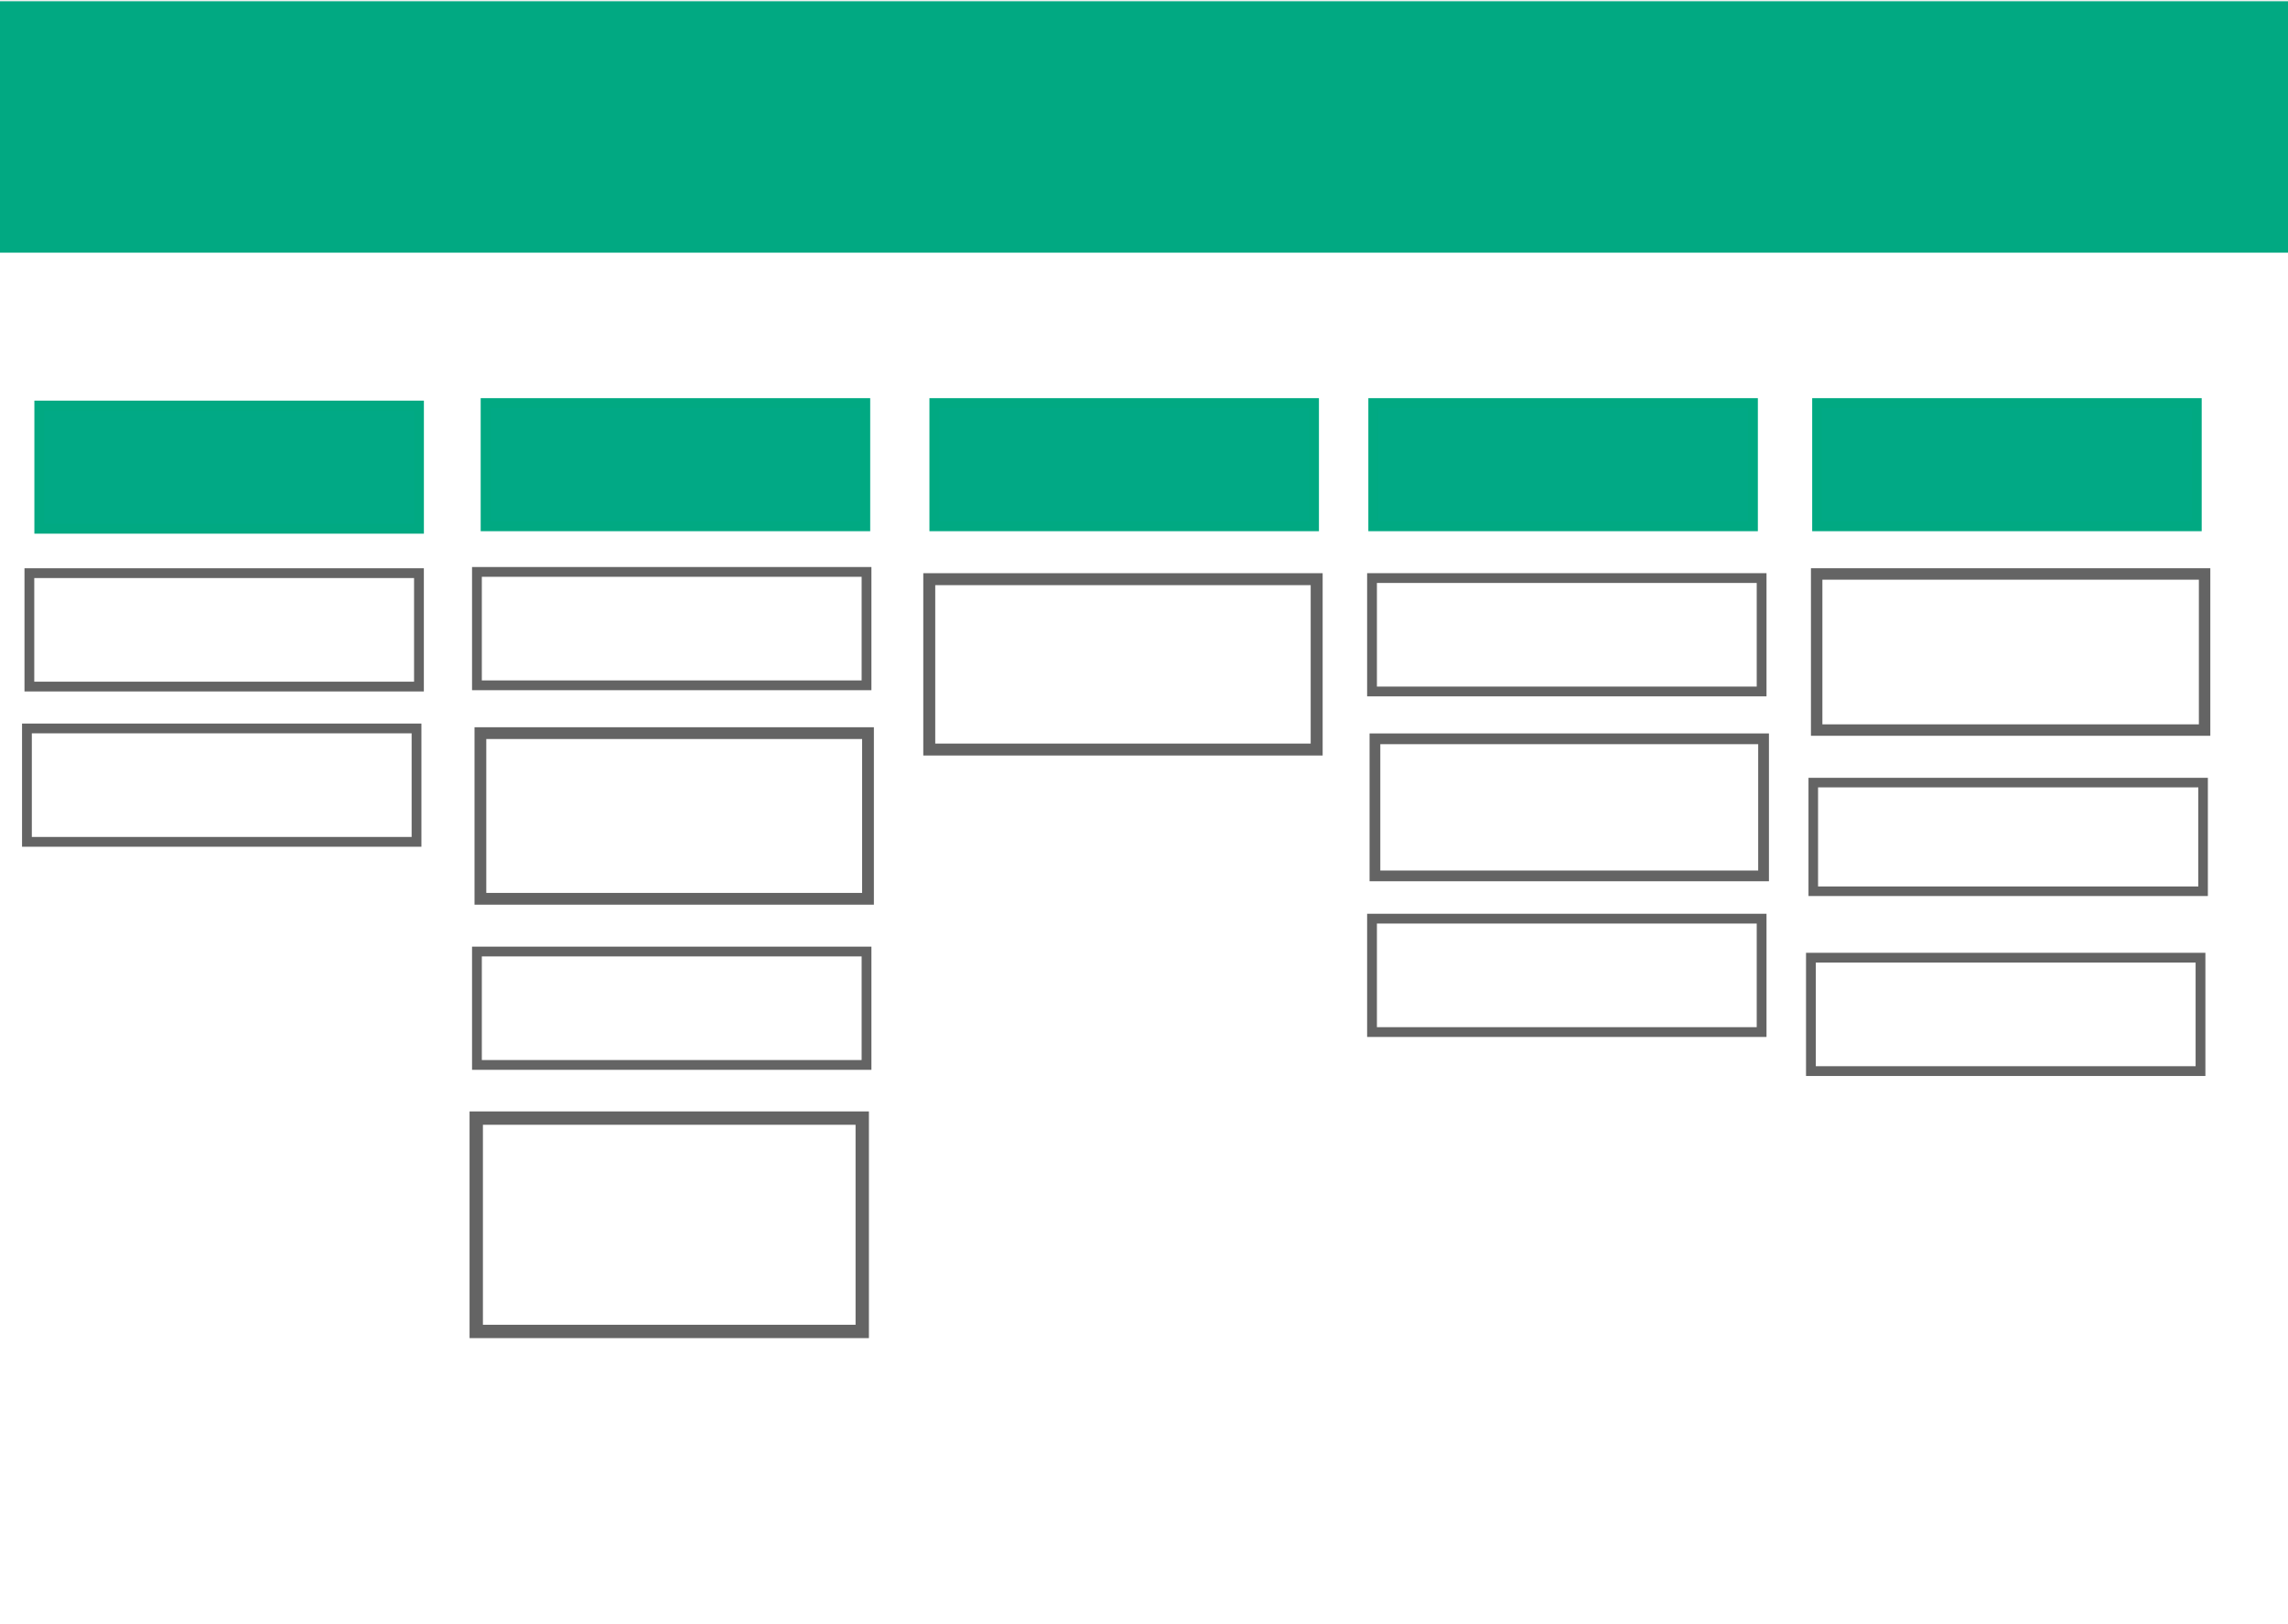
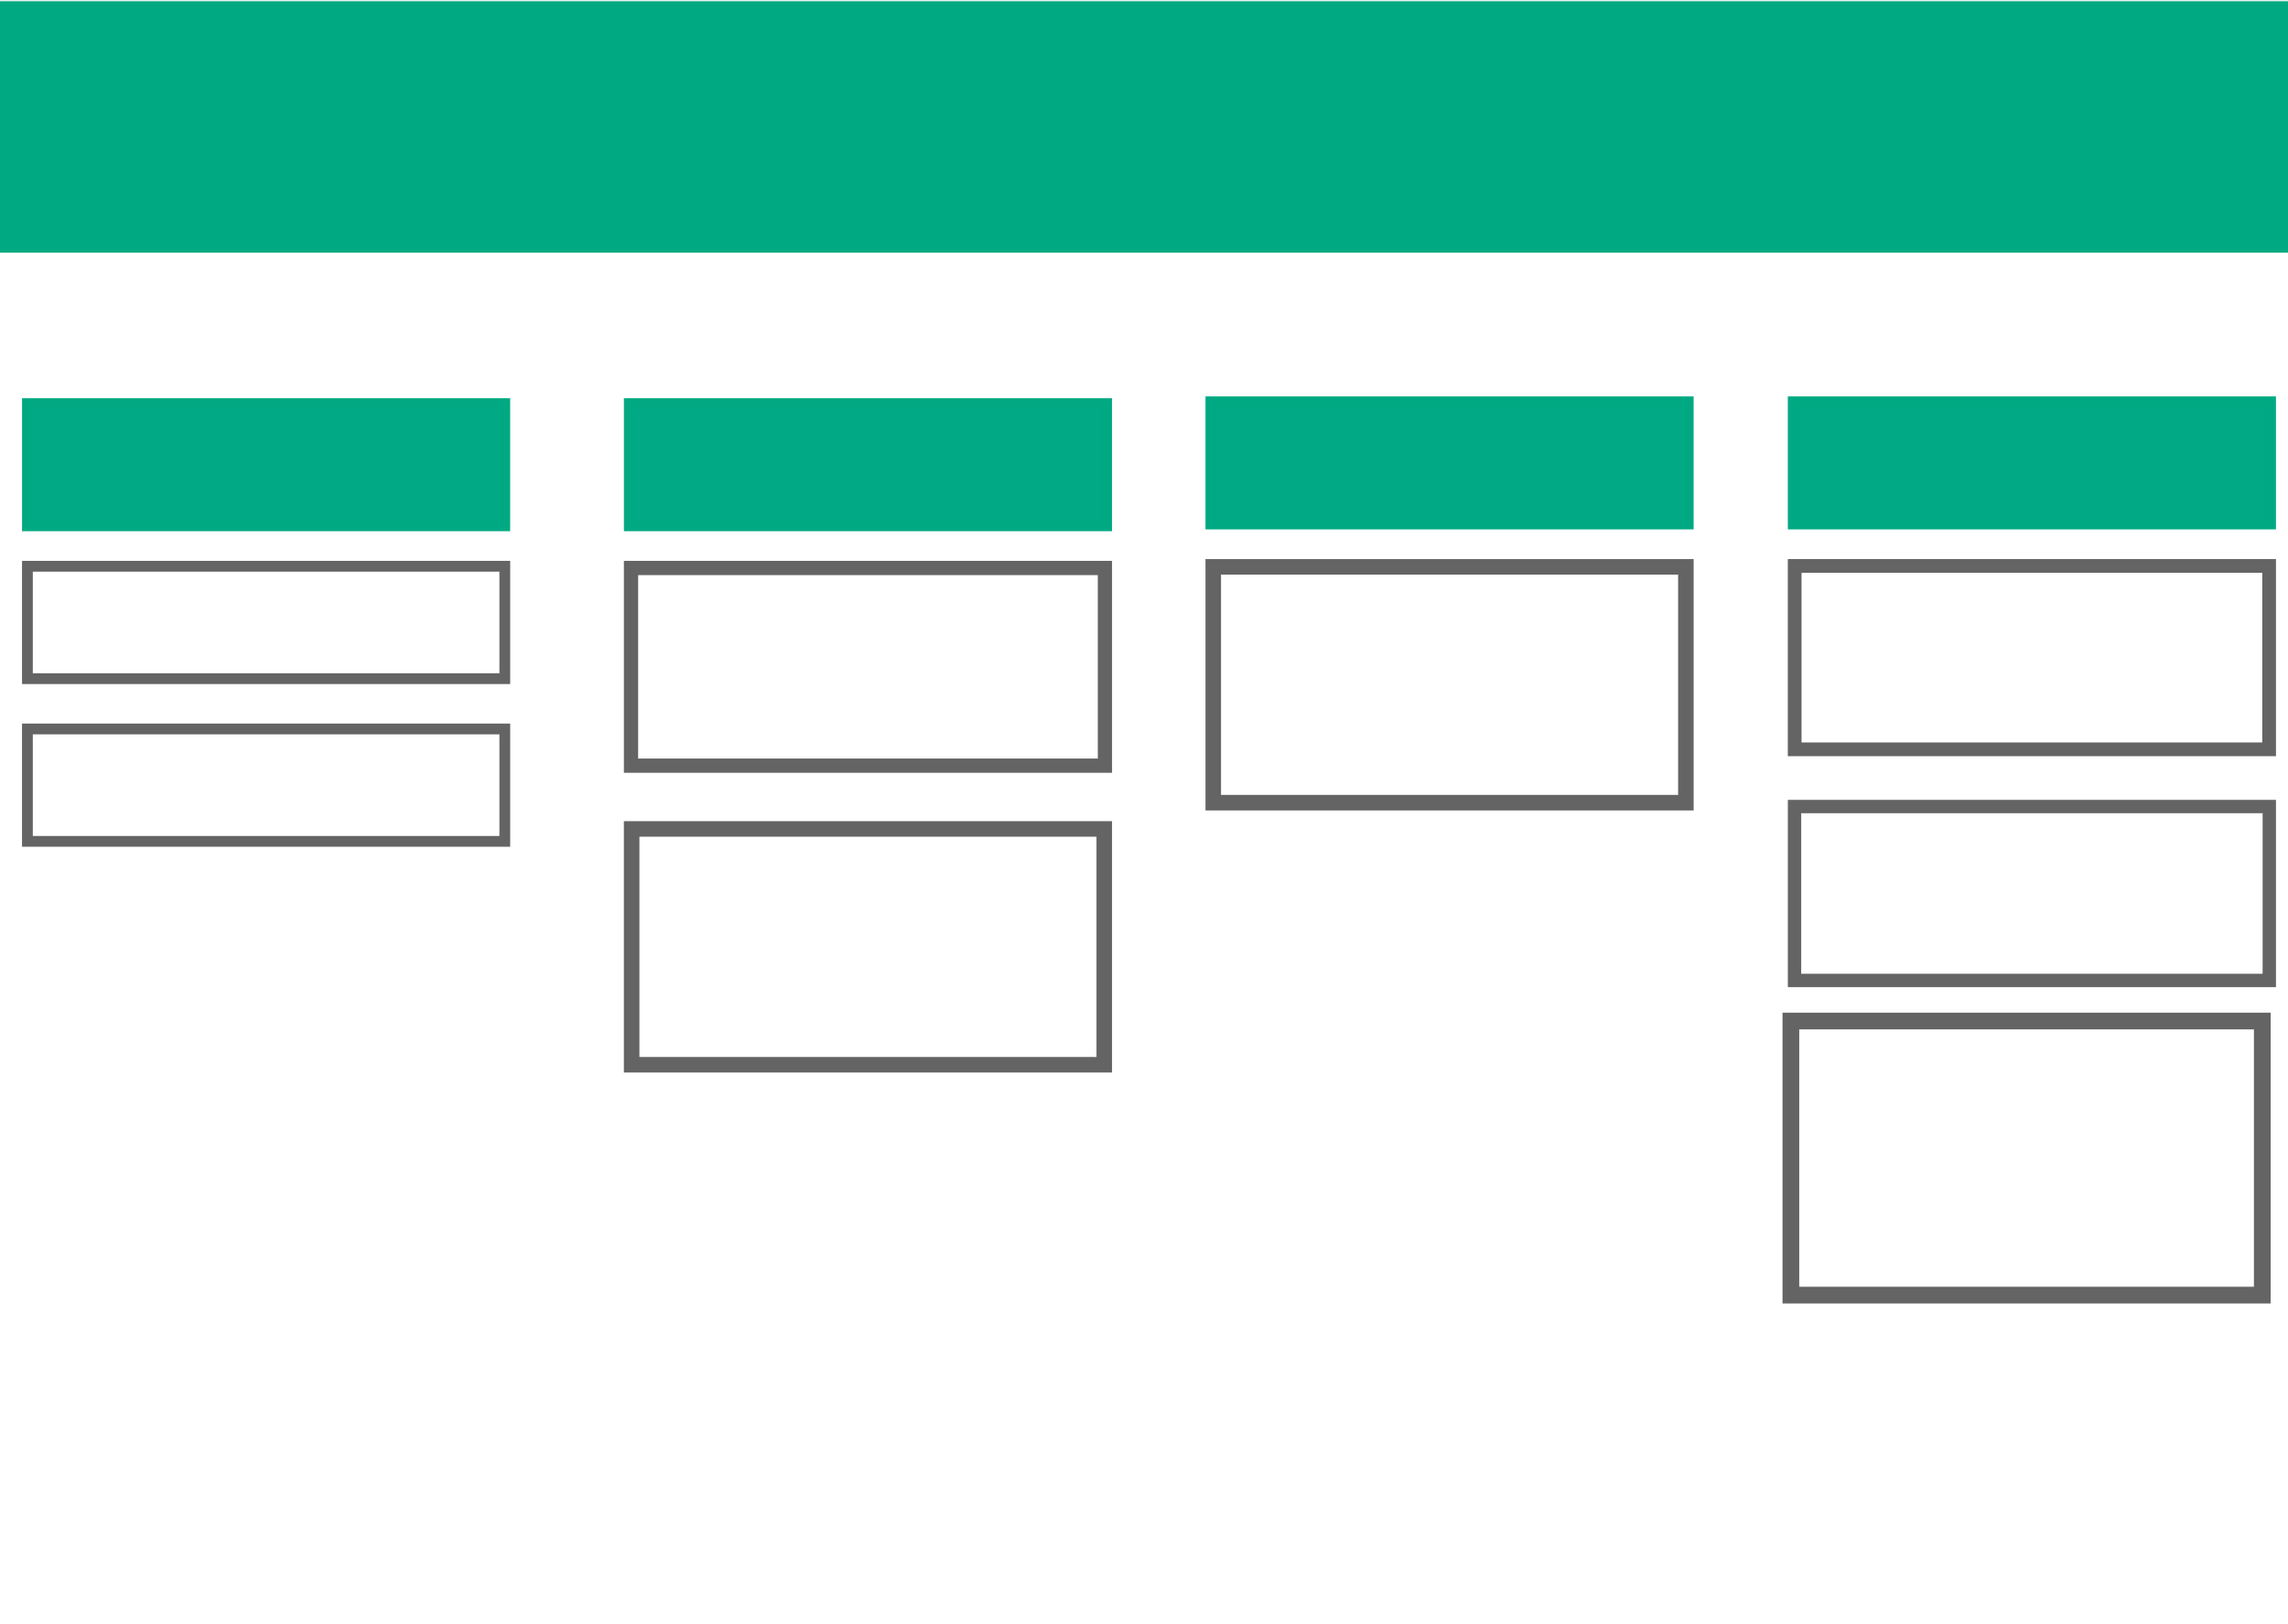
<svg xmlns="http://www.w3.org/2000/svg" width="62mm" height="44mm" viewBox="0 0 62 44" version="1.1" id="svg8">
  <defs id="defs2" />
  <g id="layer2">
-     <rect style="fill:#ffffff;fill-opacity:1;stroke-width:0.265" id="rect905" width="62.14" height="44.901" x="-3.7497201e-009" y="0.034" ry="6.0840784e-007" />
+     <rect style="fill:#ffffff;fill-opacity:1;stroke-width:0.265" id="rect905" width="62.14" height="44.901" x="-2.7815501e-008" y="0.034" ry="6.0840784e-007" />
+     <rect style="fill:#01a985;fill-opacity:1;stroke:#01a982;stroke-width:0.295;stroke-opacity:1" id="rect2313-8" width="12.932" height="3.31" x="17.054" y="10.941" ry="6.0282247e-007" />
+     <rect style="fill:none;fill-opacity:1;stroke:#646464;stroke-width:0.386;stroke-miterlimit:4;stroke-dasharray:none;stroke-dashoffset:0;stroke-opacity:1" id="rect2315-3" width="12.842" height="5.358" x="17.099" y="15.396" ry="1.0606209e-006" />
+     <rect style="fill:none;fill-opacity:1;stroke:#646464;stroke-width:0.421;stroke-miterlimit:4;stroke-dasharray:none;stroke-dashoffset:0;stroke-opacity:1" id="rect2315-0-1" width="12.807" height="6.392" x="17.116" y="22.469" ry="1.2653086e-006" />
  </g>
  <g id="layer1" transform="translate(0,-253)">
    <rect style="fill:#01a982;fill-opacity:1;stroke-width:0.265" id="rect815" width="62.14" height="6.815" x="0" y="253.034" />
-     <rect style="fill:#01a985;fill-opacity:1;stroke:#01a982;stroke-width:0.265;stroke-opacity:1" id="rect2313" width="10.29" height="3.341" x="1.064" y="263.992" ry="6.0840671e-007" />
-     <rect style="fill:none;fill-opacity:1;stroke:#646464;stroke-width:0.265;stroke-miterlimit:4;stroke-dasharray:none;stroke-dashoffset:0;stroke-opacity:1" id="rect2315" width="10.557" height="3.074" x="0.796" y="268.536" ry="6.0840671e-007" />
-     <rect style="fill:#01a985;fill-opacity:1;stroke:#01a982;stroke-width:0.265;stroke-opacity:1" id="rect2313-9" width="10.29" height="3.341" x="13.158" y="263.925" ry="6.0840671e-007" />
-     <rect style="fill:#01a985;fill-opacity:1;stroke:#01a982;stroke-width:0.265;stroke-opacity:1" id="rect2313-6" width="10.29" height="3.341" x="25.318" y="263.925" ry="6.0840671e-007" />
-     <rect style="fill:#01a985;fill-opacity:1;stroke:#01a982;stroke-width:0.265;stroke-opacity:1" id="rect2313-5" width="10.29" height="3.341" x="37.212" y="263.925" ry="6.0840671e-007" />
-     <rect style="fill:#01a985;fill-opacity:1;stroke:#01a982;stroke-width:0.265;stroke-opacity:1" id="rect2313-63" width="10.29" height="3.341" x="49.239" y="263.925" ry="6.0840671e-007" />
-     <rect style="fill:none;fill-opacity:1;stroke:#646464;stroke-width:0.265;stroke-miterlimit:4;stroke-dasharray:none;stroke-dashoffset:0;stroke-opacity:1" id="rect2315-0" width="10.557" height="3.074" x="0.73" y="272.745" ry="6.0840671e-007" />
-     <rect style="fill:none;fill-opacity:1;stroke:#646464;stroke-width:0.265;stroke-miterlimit:4;stroke-dasharray:none;stroke-dashoffset:0;stroke-opacity:1" id="rect2315-6" width="10.557" height="3.074" x="12.924" y="278.792" ry="6.0840671e-007" />
-     <rect style="fill:none;fill-opacity:1;stroke:#646464;stroke-width:0.319;stroke-miterlimit:4;stroke-dasharray:none;stroke-dashoffset:0;stroke-opacity:1" id="rect2315-0-0" width="10.503" height="4.489" x="13.018" y="272.873" ry="8.8860878e-007" />
-     <rect style="fill:none;fill-opacity:1;stroke:#646464;stroke-width:0.265;stroke-miterlimit:4;stroke-dasharray:none;stroke-dashoffset:0;stroke-opacity:1" id="rect2315-3" width="10.557" height="3.074" x="12.924" y="268.502" ry="6.0840671e-007" />
-     <rect style="fill:none;fill-opacity:1;stroke:#646464;stroke-width:0.362;stroke-miterlimit:4;stroke-dasharray:none;stroke-dashoffset:0;stroke-opacity:1" id="rect2315-0-3" width="10.46" height="5.783" x="12.905" y="283.307" ry="1.1447419e-006" />
-     <rect style="fill:none;fill-opacity:1;stroke:#646464;stroke-width:0.324;stroke-miterlimit:4;stroke-dasharray:none;stroke-dashoffset:0;stroke-opacity:1" id="rect2315-3-8" width="10.498" height="4.618" x="25.181" y="268.699" ry="9.1417189e-007" />
-     <rect style="fill:none;fill-opacity:1;stroke:#646464;stroke-width:0.265;stroke-miterlimit:4;stroke-dasharray:none;stroke-dashoffset:0;stroke-opacity:1" id="rect2315-6-49" width="10.557" height="3.074" x="37.179" y="277.901" ry="6.0840671e-007" />
-     <rect style="fill:none;fill-opacity:1;stroke:#646464;stroke-width:0.291;stroke-miterlimit:4;stroke-dasharray:none;stroke-dashoffset:0;stroke-opacity:1" id="rect2315-0-0-2" width="10.531" height="3.716" x="37.258" y="273.026" ry="7.3552013e-007" />
-     <rect style="fill:none;fill-opacity:1;stroke:#646464;stroke-width:0.265;stroke-miterlimit:4;stroke-dasharray:none;stroke-dashoffset:0;stroke-opacity:1" id="rect2315-3-0" width="10.557" height="3.074" x="37.179" y="268.669" ry="6.0840671e-007" />
-     <rect style="fill:none;fill-opacity:1;stroke:#646464;stroke-width:0.265;stroke-miterlimit:4;stroke-dasharray:none;stroke-dashoffset:0;stroke-opacity:1" id="rect2315-6-7" width="10.557" height="3.074" x="49.072" y="278.959" ry="6.0840671e-007" />
-     <rect style="fill:none;fill-opacity:1;stroke:#646464;stroke-width:0.259;stroke-miterlimit:4;stroke-dasharray:none;stroke-dashoffset:0;stroke-opacity:1" id="rect2315-0-0-9" width="10.563" height="2.945" x="49.136" y="274.213" ry="5.8304579e-007" />
-     <rect style="fill:none;fill-opacity:1;stroke:#646464;stroke-width:0.31;stroke-miterlimit:4;stroke-dasharray:none;stroke-dashoffset:0;stroke-opacity:1" id="rect2315-3-5" width="10.512" height="4.231" x="49.228" y="268.558" ry="8.375215e-007" />
+     <rect style="fill:#01a985;fill-opacity:1;stroke:#01a982;stroke-width:0.295;stroke-opacity:1" id="rect2313" width="12.932" height="3.31" x="0.745" y="263.941" ry="6.0282241e-007" />
+     <rect style="fill:none;fill-opacity:1;stroke:#646464;stroke-width:0.292;stroke-miterlimit:4;stroke-dasharray:none;stroke-dashoffset:0;stroke-opacity:1" id="rect2315" width="12.936" height="3.047" x="0.743" y="268.349" ry="6.0305382e-007" />
+     <rect style="fill:none;fill-opacity:1;stroke:#646464;stroke-width:0.292;stroke-miterlimit:4;stroke-dasharray:none;stroke-dashoffset:0;stroke-opacity:1" id="rect2315-0" width="12.936" height="3.047" x="0.743" y="272.759" ry="6.0305382e-007" />
+     <rect style="fill:#01a985;fill-opacity:1;stroke:#01a982;stroke-width:0.295;stroke-opacity:1" id="rect2313-8-4" width="12.932" height="3.31" x="48.594" y="263.892" ry="6.0282247e-007" />
+     <rect style="fill:none;fill-opacity:1;stroke:#646464;stroke-width:0.372;stroke-miterlimit:4;stroke-dasharray:none;stroke-dashoffset:0;stroke-opacity:1" id="rect2315-3-6" width="12.856" height="4.971" x="48.632" y="268.34" ry="9.8403302e-007" />
+     <rect style="fill:none;fill-opacity:1;stroke:#646464;stroke-width:0.362;stroke-miterlimit:4;stroke-dasharray:none;stroke-dashoffset:0;stroke-opacity:1" id="rect2315-0-1-5" width="12.865" height="4.714" x="48.628" y="274.862" ry="9.3303424e-007" />
+     <rect style="fill:#01a985;fill-opacity:1;stroke:#01a982;stroke-width:0.295;stroke-opacity:1" id="rect2313-4" width="12.932" height="3.31" x="32.814" y="263.892" ry="6.0282247e-007" />
+     <rect style="fill:none;fill-opacity:1;stroke:#646464;stroke-width:0.421;stroke-miterlimit:4;stroke-dasharray:none;stroke-dashoffset:0;stroke-opacity:1" id="rect2315-5" width="12.807" height="6.392" x="32.877" y="268.365" ry="1.2653086e-006" />
+     <rect style="fill:none;fill-opacity:1;stroke:#646464;stroke-width:0.453;stroke-miterlimit:4;stroke-dasharray:none;stroke-dashoffset:0;stroke-opacity:1" id="rect2315-0-10" width="12.774" height="7.429" x="48.529" y="280.676" ry="1.4705385e-006" />
  </g>
</svg>
